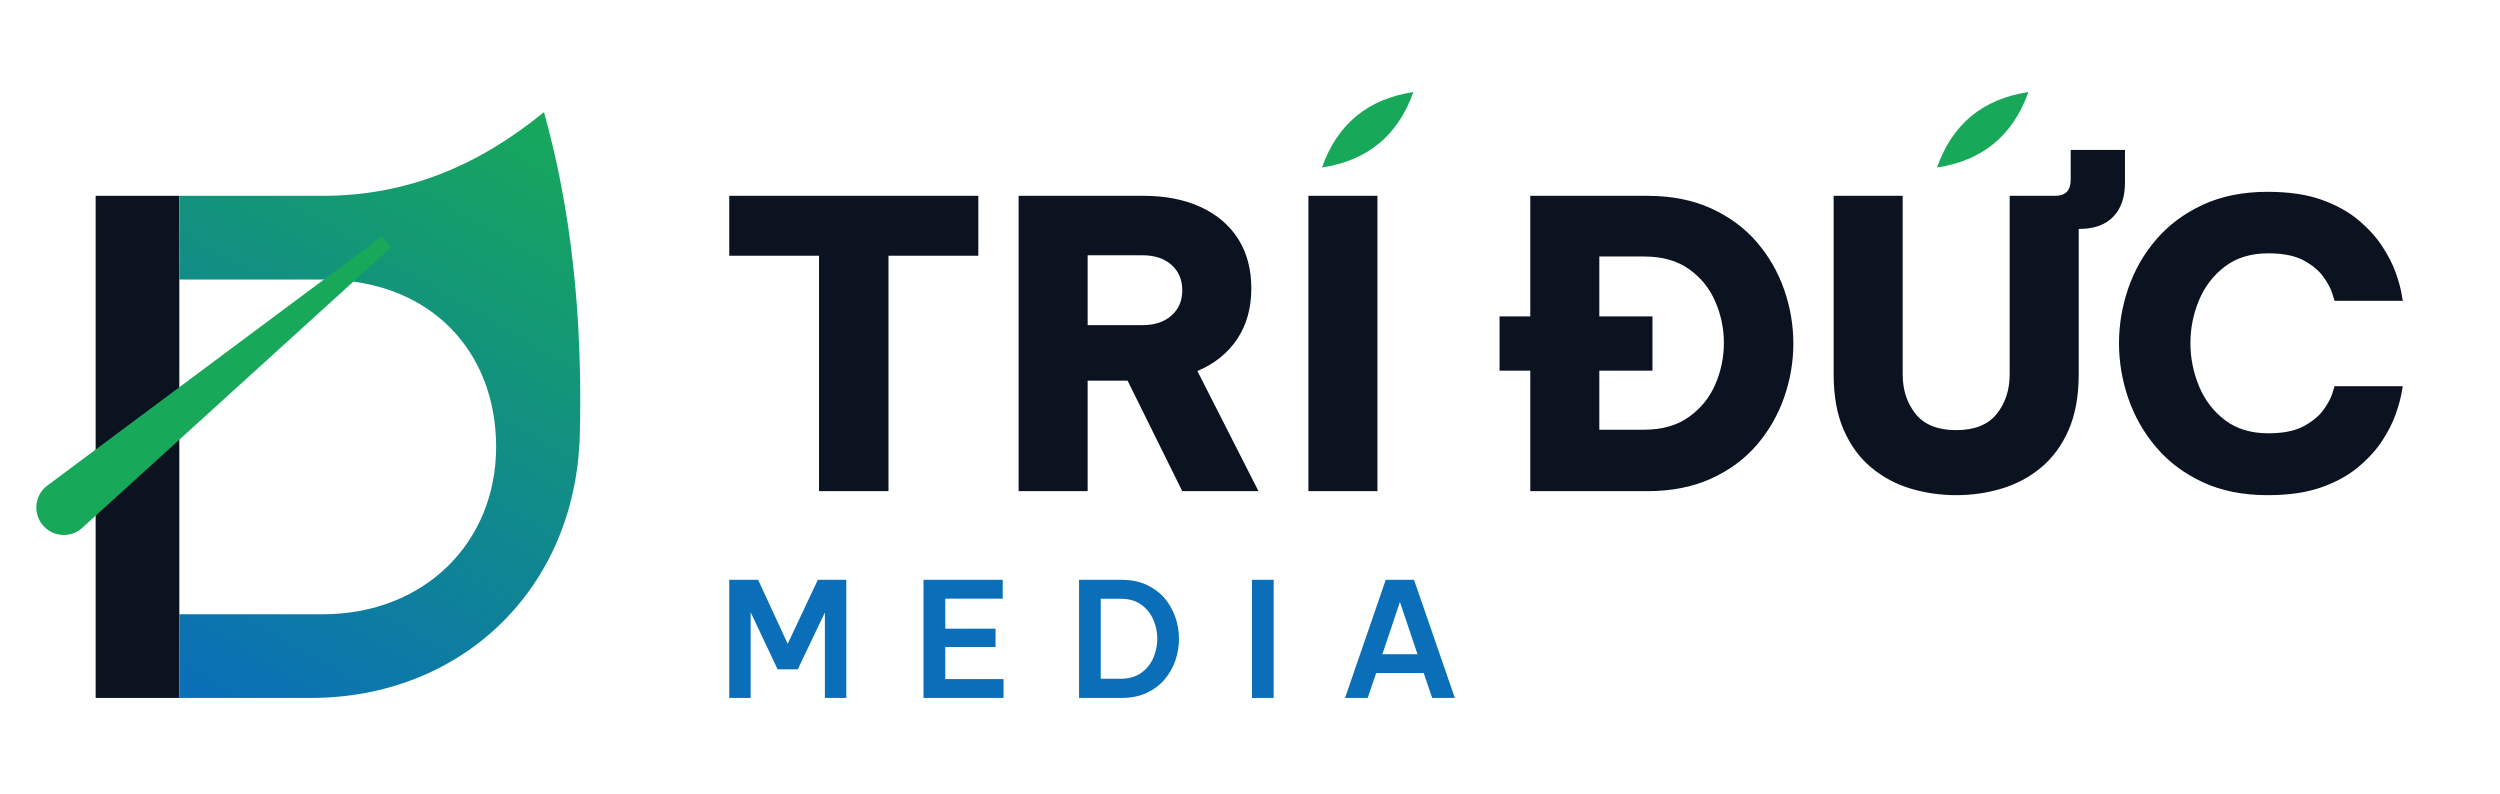
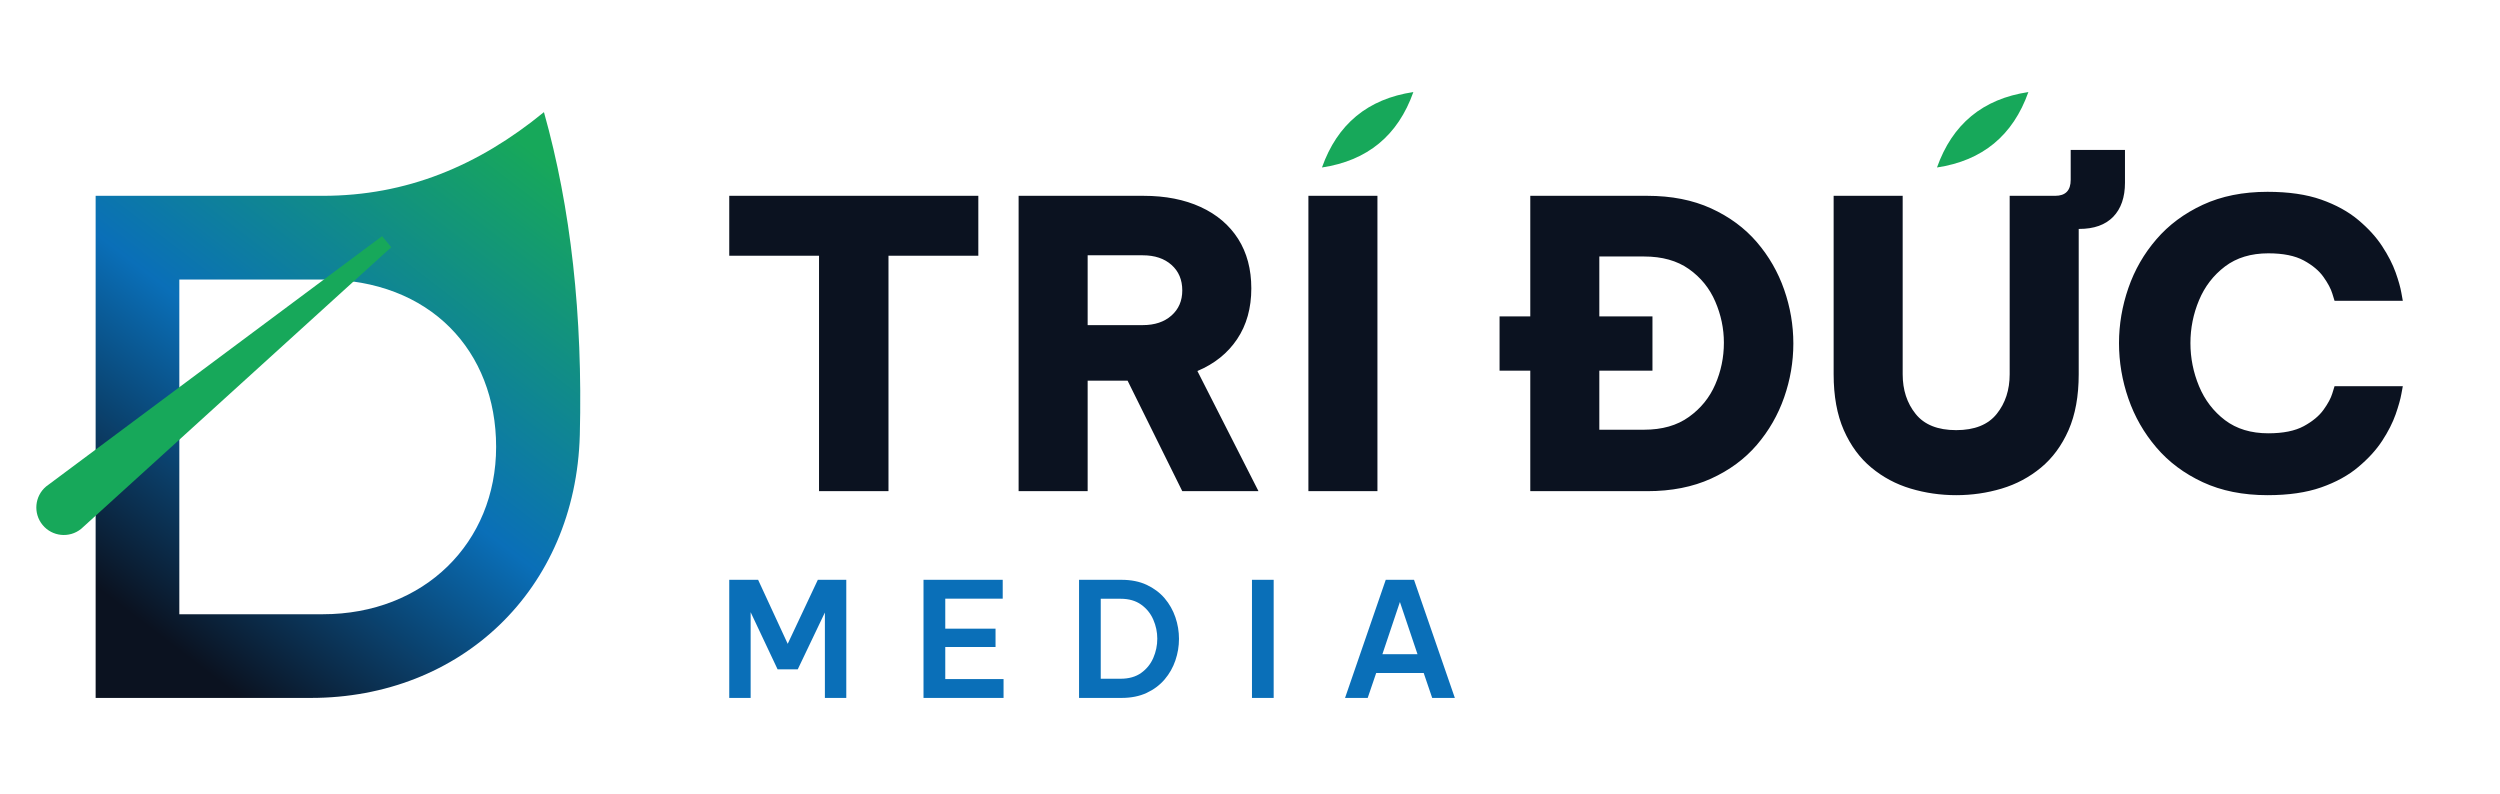
<svg xmlns="http://www.w3.org/2000/svg" viewBox="6 -14.76 418.24 132.76" role="img" aria-label="Trí Đức Media">
  <defs>
-     <linearGradient id="h-color-g" gradientUnits="userSpaceOnUse" x1="40" y1="102" x2="97" y2="4">
-       <stop offset="0" stop-color="#0A6FB8" />
-       <stop offset="1" stop-color="#17A85A" />
+     <linearGradient id="h-color-g" gradientUnits="userSpaceOnUse" x1="22" y1="102" x2="97" y2="4">
+       <stop offset="0.12" stop-color="#0B1220" />
+       <stop offset="0.5" stop-color="#0A6FB8" />
+       <stop offset="0.95" stop-color="#17A85A" />
    </linearGradient>
  </defs>
-   <rect x="22" y="18" width="14" height="84" fill="#0B1220" />
-   <path fill="url(#h-color-g)" fill-rule="evenodd" d="M36 18H60C74 18 86 13 97 4C101.5 20 103.5 38 103 58C102.3 84 83 102 58 102H36ZM36 32H60C78 32 89 44 89 60C89 76 77 88 60 88H36Z" />
+   <path fill="url(#h-color-g)" fill-rule="evenodd" d="M22 18H60C74 18 86 13 97 4C101.5 20 103.5 38 103 58C102.3 84 83 102 58 102H22ZM36 32H60C78 32 89 44 89 60C89 76 77 88 60 88H36Z" />
  <path fill="#17A85A" d="M19.57 73.72L71.45 26.6L69.92 24.75L13.72 66.62A4.6 4.6 0 0 0 19.57 73.72Z" />
  <path fill="#0B1220" d="M154.64 67.41L143.02 67.41L143.02 28.02L128 28.02L128 18.00L169.67 18.00L169.67 28.02L154.64 28.02L154.64 67.41ZM187.96 67.41L176.41 67.41L176.41 18.00L197.31 18.00Q202.79 18.00 206.86 19.87Q210.93 21.74 213.14 25.21Q215.34 28.68 215.34 33.49L215.34 33.49Q215.34 38.43 212.97 41.97Q210.60 45.51 206.32 47.31L206.32 47.31L216.54 67.41L203.79 67.41L194.64 48.92L187.96 48.92L187.96 67.41ZM197.18 27.95L197.18 27.95L187.96 27.95L187.96 39.63L197.18 39.63Q200.18 39.63 201.98 38.03Q203.79 36.43 203.79 33.83L203.79 33.83Q203.79 31.15 201.98 29.55Q200.18 27.95 197.18 27.95ZM236.44 67.41L224.89 67.41L224.89 18.00L236.44 18.00L236.44 67.41ZM281.58 67.41L262.01 67.41L262.01 47.25L256.87 47.25L256.87 38.17L262.01 38.17L262.01 18.00L281.58 18.00Q287.65 18.00 292.26 20.10Q296.87 22.21 299.91 25.75Q302.94 29.28 304.48 33.69Q306.02 38.10 306.02 42.71L306.02 42.71Q306.02 47.31 304.48 51.72Q302.94 56.13 299.91 59.67Q296.87 63.21 292.26 65.31Q287.65 67.41 281.58 67.41L281.58 67.41ZM282.45 38.17L282.45 47.25L273.56 47.25L273.56 57.13L281.04 57.13Q285.58 57.13 288.55 54.99Q291.53 52.86 292.96 49.55Q294.40 46.24 294.40 42.57L294.40 42.57Q294.40 39.03 292.96 35.69Q291.53 32.36 288.55 30.25Q285.58 28.15 281.04 28.15L281.04 28.15L273.56 28.15L273.56 38.17L282.45 38.17ZM333.26 68.08L333.26 68.08Q329.32 68.08 325.65 66.98Q321.97 65.88 319.07 63.47Q316.17 61.07 314.46 57.20Q312.76 53.32 312.76 47.85L312.76 47.85L312.76 18.00L324.31 18.00L324.31 47.85Q324.31 51.79 326.48 54.49Q328.65 57.20 333.26 57.20L333.26 57.20Q337.87 57.20 340.04 54.49Q342.21 51.79 342.21 47.85L342.21 47.85L342.21 18.00L349.82 18.00Q352.42 18.00 352.42 15.33L352.42 15.33L352.42 10.32L361.50 10.32L361.50 15.80Q361.50 19.47 359.53 21.51Q357.56 23.54 353.83 23.54L353.83 23.54L353.76 23.54L353.76 47.85Q353.76 53.32 352.06 57.20Q350.35 61.07 347.45 63.47Q344.54 65.88 340.87 66.98Q337.20 68.08 333.26 68.08ZM385.34 68.08L385.34 68.08Q379.20 68.08 374.52 65.91Q369.85 63.74 366.75 60.10Q363.64 56.46 362.07 51.92Q360.50 47.38 360.50 42.64L360.50 42.64Q360.50 37.97 362.07 33.42Q363.64 28.88 366.75 25.28Q369.85 21.67 374.52 19.50Q379.20 17.33 385.34 17.33L385.34 17.33Q390.62 17.33 394.32 18.63Q398.03 19.94 400.53 22.04Q403.04 24.14 404.54 26.45Q406.04 28.75 406.78 30.82Q407.51 32.89 407.74 34.23Q407.98 35.56 407.98 35.56L407.98 35.56L396.56 35.56Q396.56 35.56 396.19 34.36Q395.83 33.16 394.72 31.59Q393.62 30.02 391.42 28.82Q389.21 27.62 385.48 27.62L385.48 27.62Q381.14 27.62 378.23 29.82Q375.33 32.02 373.89 35.46Q372.45 38.90 372.45 42.64L372.45 42.64Q372.45 46.38 373.89 49.85Q375.33 53.32 378.23 55.53Q381.14 57.73 385.48 57.73L385.48 57.73Q389.21 57.73 391.42 56.53Q393.62 55.33 394.72 53.79Q395.83 52.25 396.19 51.05Q396.56 49.85 396.56 49.85L396.56 49.85L407.98 49.85Q407.98 49.85 407.74 51.15Q407.51 52.45 406.78 54.56Q406.04 56.66 404.54 58.97Q403.04 61.27 400.53 63.37Q398.03 65.48 394.32 66.78Q390.62 68.08 385.34 68.08Z" />
  <path fill="#17A85A" d="M227.16 13.26Q238.59 11.54 242.45 0.64Q231.02 2.36 227.16 13.26ZM330.05 13.26Q341.48 11.54 345.34 0.64Q333.91 2.36 330.05 13.26Z" />
  <path fill="#0A6FB8" d="M131.58 102.00L128 102.00L128 82.24L132.83 82.24L137.78 92.95L142.82 82.24L147.58 82.24L147.58 102.00L144.00 102.00L144.00 87.71L139.46 97.22L136.09 97.22L131.58 87.66L131.58 102.00ZM173.89 102.00L160.50 102.00L160.50 82.24L173.75 82.24L173.75 85.39L164.14 85.39L164.14 90.41L172.55 90.41L172.55 93.48L164.14 93.48L164.14 98.85L173.89 98.85L173.89 102.00ZM193.62 102.00L186.52 102.00L186.52 82.24L193.62 82.24Q196.03 82.24 197.83 83.08Q199.63 83.92 200.84 85.33Q202.04 86.75 202.64 88.51Q203.24 90.27 203.24 92.12L203.24 92.12Q203.24 93.96 202.64 95.72Q202.04 97.49 200.84 98.90Q199.63 100.32 197.83 101.16Q196.03 102.00 193.62 102.00L193.62 102.00ZM193.46 85.41L193.46 85.41L190.15 85.41L190.15 98.79L193.46 98.79Q195.55 98.79 196.91 97.82Q198.27 96.85 198.94 95.31Q199.61 93.77 199.61 92.09L199.61 92.09Q199.61 90.43 198.94 88.90Q198.27 87.36 196.91 86.39Q195.55 85.41 193.46 85.41ZM219.08 102.00L215.45 102.00L215.45 82.24L219.08 82.24L219.08 102.00ZM234.81 102.00L231.02 102.00L237.83 82.24L242.56 82.24L249.39 102.00L245.60 102.00L244.18 97.83L236.23 97.83L234.81 102.00ZM240.20 85.95L237.27 94.68L243.14 94.68L240.20 85.95Z" />
</svg>
